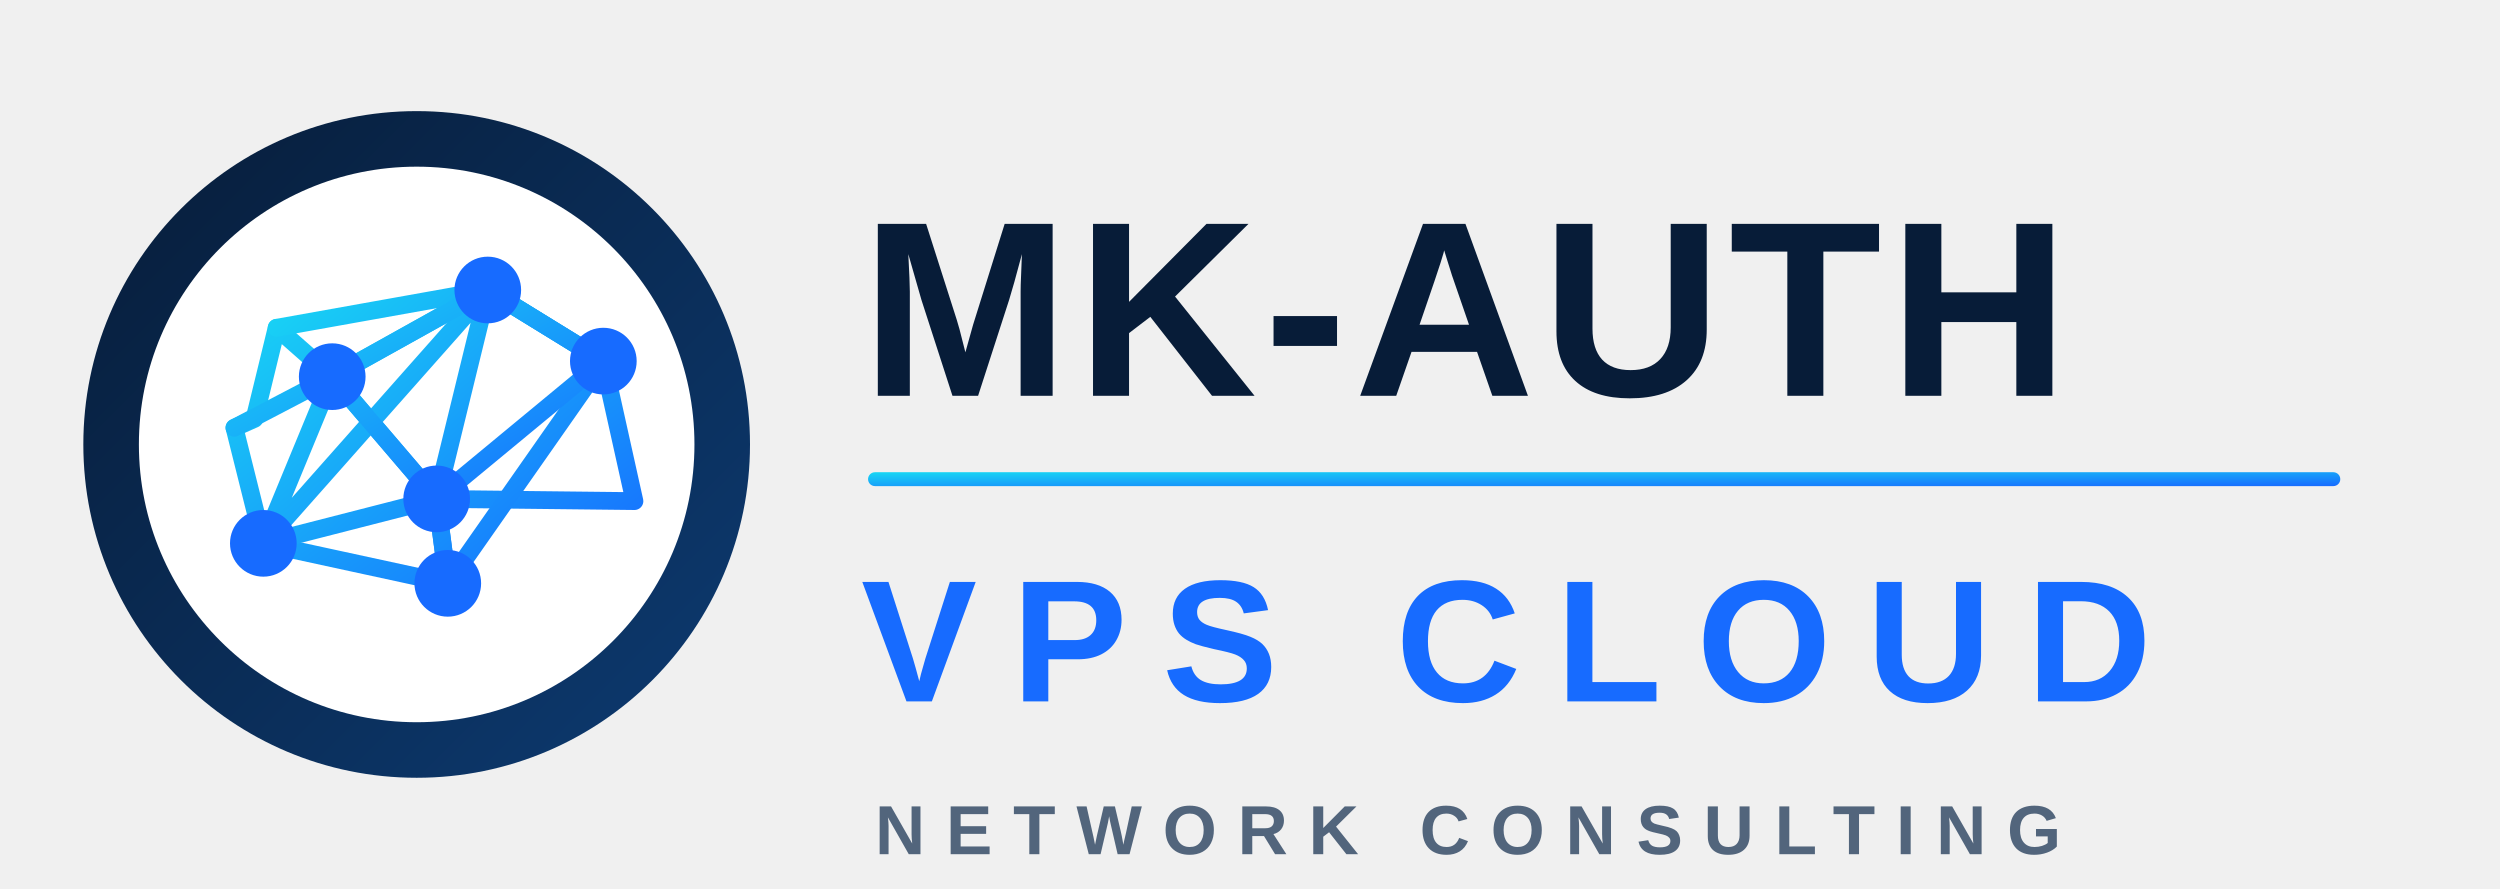
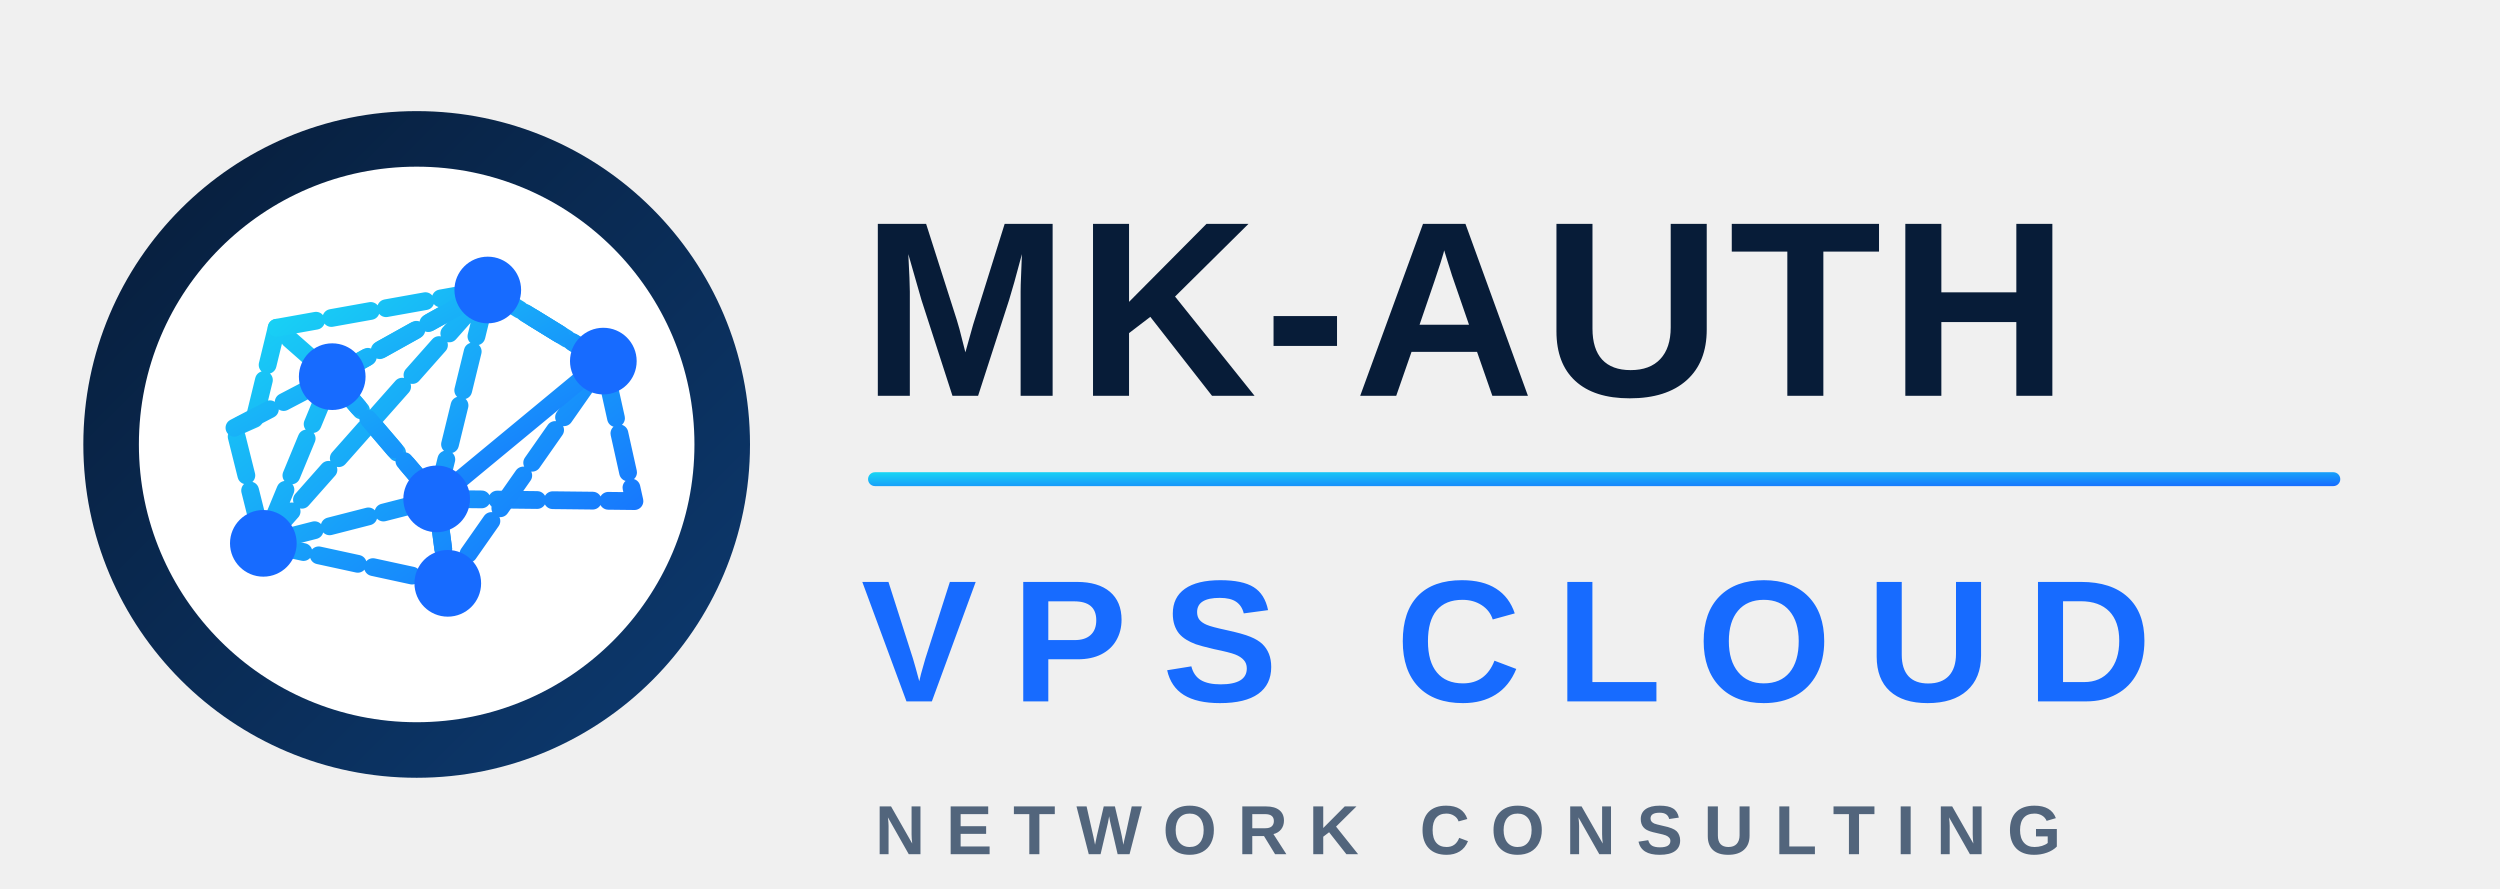
<svg xmlns="http://www.w3.org/2000/svg" viewBox="0 0 360 128" role="img" aria-labelledby="title desc">
  <defs>
    <linearGradient id="cloud" x1="0" y1="0" x2="1" y2="1">
      <stop offset="0" stop-color="#18d7f4" />
      <stop offset="1" stop-color="#176bff" />
    </linearGradient>
    <linearGradient id="ring" x1="0" y1="0" x2="1" y2="1">
      <stop offset="0" stop-color="#071c38" />
      <stop offset="1" stop-color="#0d3b72" />
    </linearGradient>
  </defs>
  <g transform="translate(8 12)">
    <circle cx="52" cy="52" r="48" fill="url(#ring)" />
    <circle cx="52" cy="52" r="40" fill="#fff" />
-     <g transform="translate(20 24) scale(.32)" fill="none" stroke="url(#cloud)" stroke-width="8" stroke-linecap="round" stroke-linejoin="round">
-       <path d="M27 76 37 35 62 57 132 18 184 50 198 113 109 112 114 150 31 132 18 80Z" />
-       <path d="M37 35 132 18 109 112 31 132 132 18 184 50 114 150 109 112 62 57 31 132" />
-       <path d="M18 80 62 57 132 18 184 50 109 112M62 57 109 112 184 50" />
-     </g>
-     <g transform="translate(20 24) scale(.32)" fill="#176bff">
-       <circle cx="62" cy="57" r="15" />
-       <circle cx="132" cy="18" r="15" />
-       <circle cx="184" cy="50" r="15" />
-       <circle cx="109" cy="112" r="15" />
-       <circle cx="31" cy="132" r="15" />
-       <circle cx="114" cy="150" r="15" />
+     <g>
+       <animateTransform attributeName="transform" type="translate" values="0 0;2 -1;-1 2;1 1;0 0" dur="5.2s" repeatCount="indefinite" />
+       <g transform="translate(20 24) scale(.32)" fill="none" stroke="url(#cloud)" stroke-width="8" stroke-linecap="round" stroke-linejoin="round" stroke-dasharray="18 7">
+         <animate attributeName="stroke-dashoffset" values="0;-50" dur="2.8s" repeatCount="indefinite" />
+         <path d="M27 76 37 35 62 57 132 18 184 50 198 113 109 112 114 150 31 132 18 80Z" />
+         <path d="M37 35 132 18 109 112 31 132 132 18 184 50 114 150 109 112 62 57 31 132" />
+         <path d="M18 80 62 57 132 18 184 50 109 112M62 57 109 112 184 50" />
+       </g>
+       <g transform="translate(20 24) scale(.32)" fill="#176bff">
+         <circle cx="62" cy="57" r="15">
+           <animate attributeName="r" values="12;18;12" dur="2.4s" repeatCount="indefinite" />
+         </circle>
+         <circle cx="132" cy="18" r="15">
+           <animate attributeName="r" values="15;11;15" dur="2.9s" repeatCount="indefinite" />
+         </circle>
+         <circle cx="184" cy="50" r="15">
+           <animate attributeName="r" values="11;17;11" dur="3.1s" repeatCount="indefinite" />
+         </circle>
+         <circle cx="109" cy="112" r="15">
+           <animate attributeName="r" values="16;12;16" dur="2.6s" repeatCount="indefinite" />
+         </circle>
+         <circle cx="31" cy="132" r="15">
+           <animate attributeName="r" values="12;18;12" dur="3.3s" repeatCount="indefinite" />
+         </circle>
+         <circle cx="114" cy="150" r="15">
+           <animate attributeName="r" values="17;11;17" dur="2.7s" repeatCount="indefinite" />
+         </circle>
+       </g>
    </g>
  </g>
  <g transform="translate(124 25)">
    <text x="0" y="32" fill="#071c38" font-family="Arial, Helvetica, sans-serif" font-size="36" font-weight="800" letter-spacing="1">MK-AUTH</text>
    <rect x="1" y="43" width="212" height="2" rx="1" fill="url(#cloud)" />
    <text x="0" y="76" fill="#176bff" font-family="Arial, Helvetica, sans-serif" font-size="25" font-weight="700" letter-spacing="5">VPS CLOUD</text>
    <text x="2" y="98" fill="#52657c" font-family="Arial, Helvetica, sans-serif" font-size="10" font-weight="700" letter-spacing="3">NETWORK CONSULTING</text>
  </g>
</svg>
